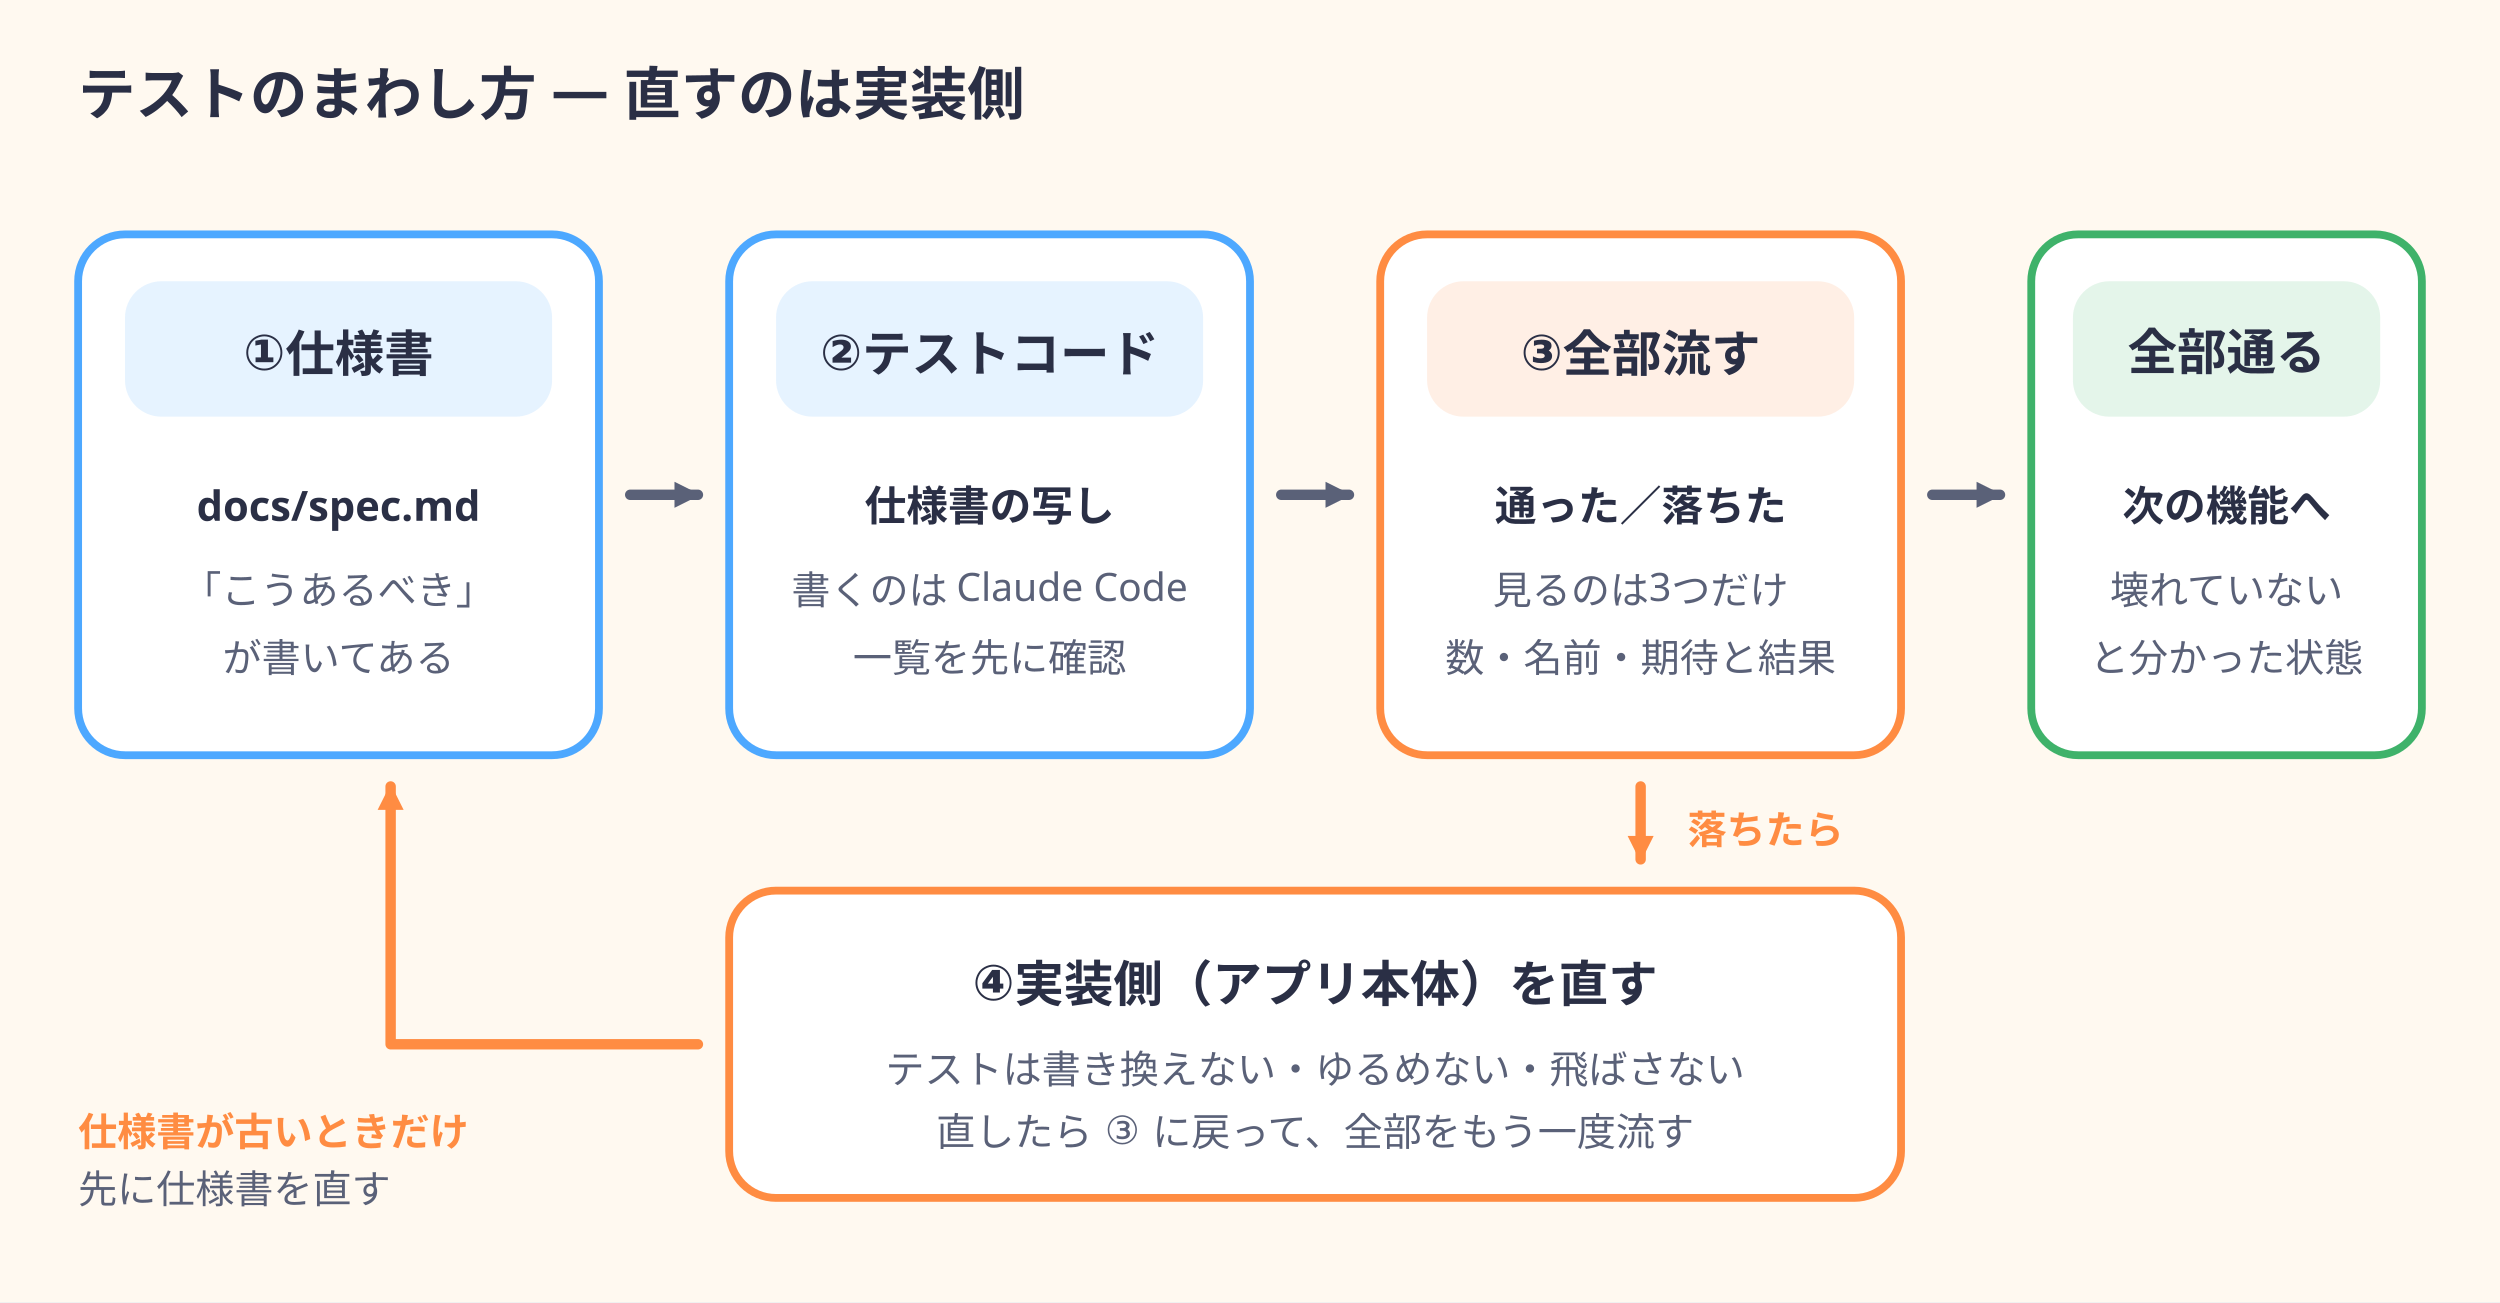
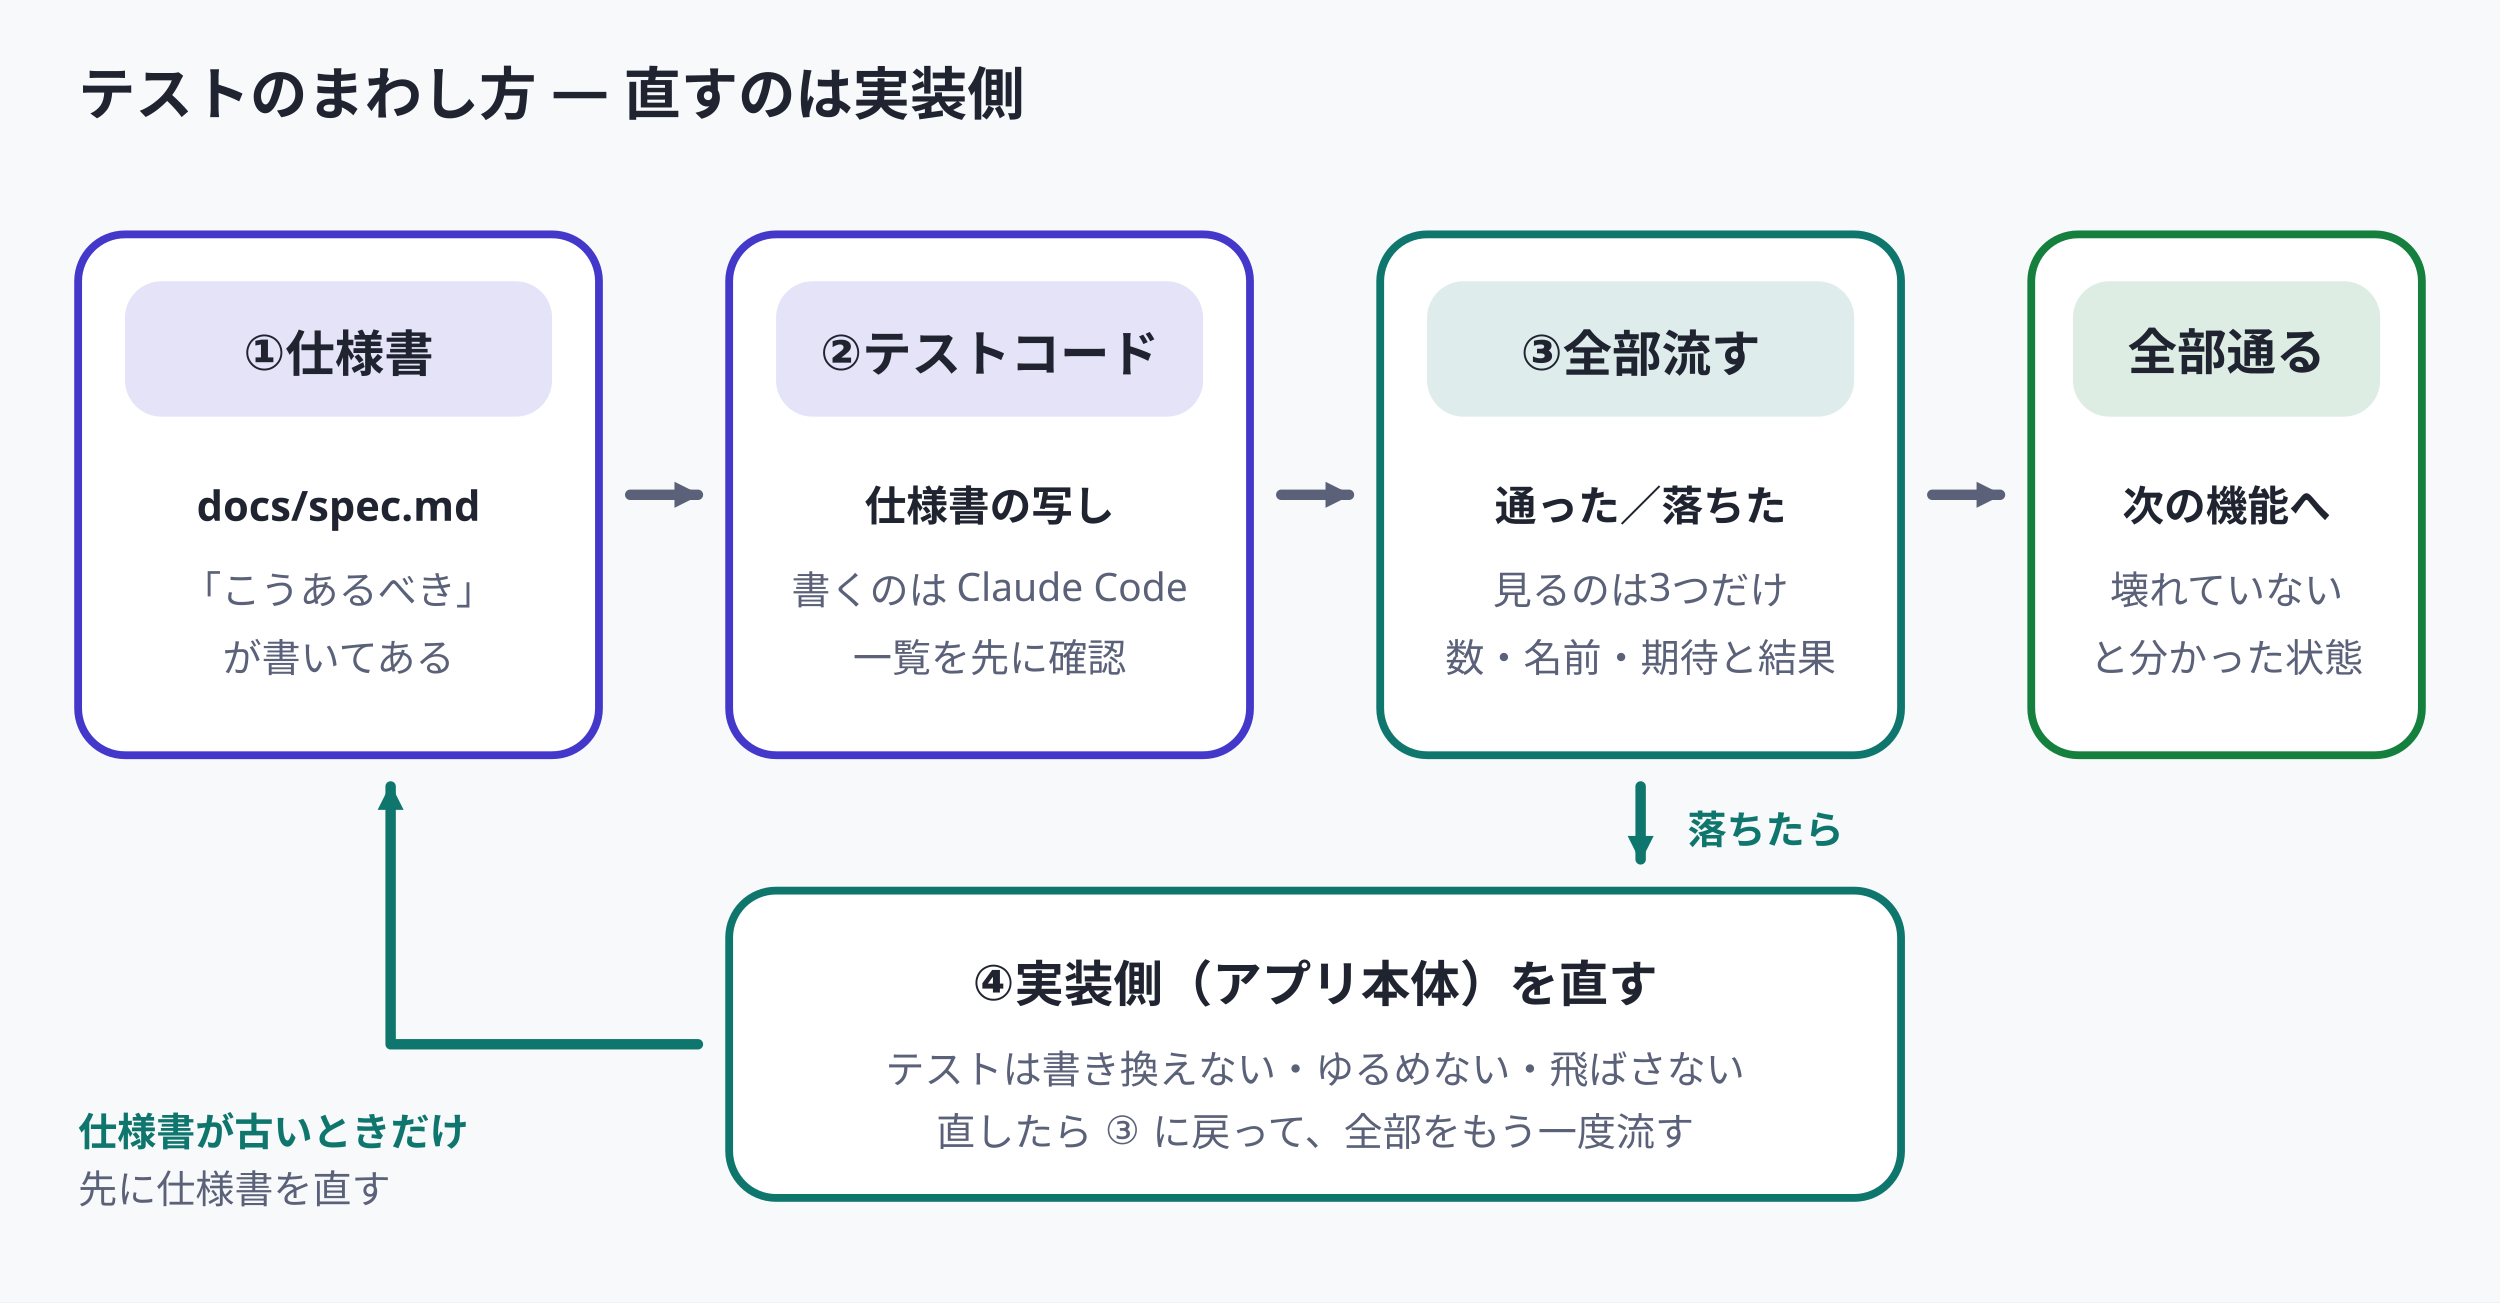
<svg xmlns="http://www.w3.org/2000/svg" viewBox="0 0 960 500" role="img" aria-labelledby="svg-title svg-desc">
  <defs>
    <marker id="arrow-gray" markerWidth="10" markerHeight="10" refX="9" refY="5" orient="auto" markerUnits="userSpaceOnUse" viewBox="0 0 10 10">
      <path d="M0 0L10 5L0 10Z" fill="#5A6178" />
    </marker>
    <marker id="arrow-orange" markerWidth="10" markerHeight="10" refX="9" refY="5" orient="auto" markerUnits="userSpaceOnUse" viewBox="0 0 10 10">
-       <path d="M0 0L10 5L0 10Z" fill="#FF8C42" />
+       <path d="M0 0L10 5L0 10Z" fill="#0F766E" />
    </marker>
  </defs>
-   <rect id="canvas" x="0" y="0" width="960" height="500" fill="#FFF9F0" />
-   <g font-family="'Hiragino Kaku Gothic ProN','Hiragino Sans','Noto Sans JP',sans-serif" fill="#2A2F45">
+   <rect id="canvas" x="0" y="0" width="960" height="500" fill="#F7F9FB" />
+   <g font-family="'Hiragino Kaku Gothic ProN','Hiragino Sans','Noto Sans JP',sans-serif" fill="#1F2430">
    <text id="main-title" x="30" y="44" font-size="22" font-weight="700">テストのまわし方 ― 直すのは実装側</text>
-     <rect id="step-1-box" x="30" y="90" width="200" height="200" rx="18" fill="#FFFFFF" stroke="#4DA8FF" stroke-width="3" />
-     <rect id="step-1-heading-box" x="48" y="108" width="164" height="52" rx="14" fill="#4DA8FF" fill-opacity="0.14" />
+     <rect id="step-1-box" x="30" y="90" width="200" height="200" rx="18" fill="#FFFFFF" stroke="#4338CA" stroke-width="3" />
+     <rect id="step-1-heading-box" x="48" y="108" width="164" height="52" rx="14" fill="#4338CA" fill-opacity="0.14" />
    <text id="step-1-heading" x="130" y="142" font-size="19" font-weight="700" text-anchor="middle">①仕様書</text>
    <text id="step-1-line-1" x="130" y="200" font-size="16" font-weight="700" text-anchor="middle">docs/spec.md</text>
    <text id="step-1-line-2" x="130" y="232" font-size="15" fill="#5A6178" text-anchor="middle">「こうあるべき」</text>
    <text id="step-1-line-3" x="130" y="258" font-size="15" fill="#5A6178" text-anchor="middle">が書いてある</text>
    <path id="arrow-1" d="M242 190H268" fill="none" stroke="#5A6178" stroke-width="4" stroke-linecap="round" marker-end="url(#arrow-gray)" />
-     <rect id="step-2-box" x="280" y="90" width="200" height="200" rx="18" fill="#FFFFFF" stroke="#4DA8FF" stroke-width="3" />
-     <rect id="step-2-heading-box" x="298" y="108" width="164" height="52" rx="14" fill="#4DA8FF" fill-opacity="0.14" />
+     <rect id="step-2-box" x="280" y="90" width="200" height="200" rx="18" fill="#FFFFFF" stroke="#4338CA" stroke-width="3" />
+     <rect id="step-2-heading-box" x="298" y="108" width="164" height="52" rx="14" fill="#4338CA" fill-opacity="0.14" />
    <text id="step-2-heading" x="380" y="142" font-size="19" font-weight="700" text-anchor="middle">②テストコード</text>
    <text id="step-2-line-1" x="380" y="200" font-size="16" font-weight="700" text-anchor="middle">仕様書の写し</text>
    <text id="step-2-line-2" x="380" y="232" font-size="15" fill="#5A6178" text-anchor="middle">書くのは Claude Code</text>
    <text id="step-2-line-3" x="380" y="258" font-size="15" fill="#5A6178" text-anchor="middle">一覧を先に確認</text>
    <path id="arrow-2" d="M492 190H518" fill="none" stroke="#5A6178" stroke-width="4" stroke-linecap="round" marker-end="url(#arrow-gray)" />
-     <rect id="step-3-box" x="530" y="90" width="200" height="200" rx="18" fill="#FFFFFF" stroke="#FF8C42" stroke-width="3" />
-     <rect id="step-3-heading-box" x="548" y="108" width="164" height="52" rx="14" fill="#FF8C42" fill-opacity="0.14" />
+     <rect id="step-3-box" x="530" y="90" width="200" height="200" rx="18" fill="#FFFFFF" stroke="#0F766E" stroke-width="3" />
+     <rect id="step-3-heading-box" x="548" y="108" width="164" height="52" rx="14" fill="#0F766E" fill-opacity="0.14" />
    <text id="step-3-heading" x="630" y="142" font-size="19" font-weight="700" text-anchor="middle">③全部流す</text>
    <text id="step-3-line-1" x="630" y="200" font-size="16" font-weight="700" text-anchor="middle">通った／落ちた</text>
    <text id="step-3-line-2" x="630" y="232" font-size="15" fill="#5A6178" text-anchor="middle">見るのは3つだけ</text>
    <text id="step-3-line-3" x="630" y="258" font-size="15" fill="#5A6178" text-anchor="middle">数・名前・期待と結果</text>
    <path id="arrow-3" d="M742 190H768" fill="none" stroke="#5A6178" stroke-width="4" stroke-linecap="round" marker-end="url(#arrow-gray)" />
-     <rect id="step-4-box" x="780" y="90" width="150" height="200" rx="18" fill="#FFFFFF" stroke="#3FB26A" stroke-width="3" />
-     <rect id="step-4-heading-box" x="796" y="108" width="118" height="52" rx="14" fill="#3FB26A" fill-opacity="0.14" />
+     <rect id="step-4-box" x="780" y="90" width="150" height="200" rx="18" fill="#FFFFFF" stroke="#15803D" stroke-width="3" />
+     <rect id="step-4-heading-box" x="796" y="108" width="118" height="52" rx="14" fill="#15803D" fill-opacity="0.14" />
    <text id="step-4-heading" x="855" y="142" font-size="19" font-weight="700" text-anchor="middle">全部通る</text>
    <text id="step-4-line-1" x="855" y="200" font-size="16" font-weight="700" text-anchor="middle">次の機能へ</text>
    <text id="step-4-line-2" x="855" y="232" font-size="15" fill="#5A6178" text-anchor="middle">壊れていない</text>
    <text id="step-4-line-3" x="855" y="258" font-size="15" fill="#5A6178" text-anchor="middle">と分かった状態</text>
-     <path id="arrow-down" d="M630 302V330" fill="none" stroke="#FF8C42" stroke-width="4" stroke-linecap="round" marker-end="url(#arrow-orange)" />
-     <text id="arrow-down-label" x="648" y="324" font-size="15" font-weight="700" fill="#FF8C42">落ちたら</text>
-     <rect id="fix-box" x="280" y="342" width="450" height="118" rx="18" fill="#FFFFFF" stroke="#FF8C42" stroke-width="3" />
+     <path id="arrow-down" d="M630 302V330" fill="none" stroke="#0F766E" stroke-width="4" stroke-linecap="round" marker-end="url(#arrow-orange)" />
+     <text id="arrow-down-label" x="648" y="324" font-size="15" font-weight="700" fill="#0F766E">落ちたら</text>
+     <rect id="fix-box" x="280" y="342" width="450" height="118" rx="18" fill="#FFFFFF" stroke="#0F766E" stroke-width="3" />
    <text id="fix-heading" x="505" y="384" font-size="19" font-weight="700" text-anchor="middle">④実装側（アプリ本体）を直す</text>
    <text id="fix-line-1" x="505" y="416" font-size="15" fill="#5A6178" text-anchor="middle">テストは書き換えない・ゆるめない・飛ばさない</text>
    <text id="fix-line-2" x="505" y="440" font-size="15" fill="#5A6178" text-anchor="middle">直したら ③ に戻って、全部をもう一度流す</text>
-     <path id="arrow-back" d="M268 401H150V302" fill="none" stroke="#FF8C42" stroke-width="4" stroke-linecap="round" stroke-linejoin="round" marker-end="url(#arrow-orange)" />
-     <text id="arrow-back-label" x="30" y="440" font-size="15" font-weight="700" fill="#FF8C42">仕様書が古いときだけ</text>
+     <path id="arrow-back" d="M268 401H150V302" fill="none" stroke="#0F766E" stroke-width="4" stroke-linecap="round" stroke-linejoin="round" marker-end="url(#arrow-orange)" />
+     <text id="arrow-back-label" x="30" y="440" font-size="15" font-weight="700" fill="#0F766E">仕様書が古いときだけ</text>
    <text id="arrow-back-label-2" x="30" y="462" font-size="15" fill="#5A6178">先に仕様書を直す</text>
  </g>
</svg>
